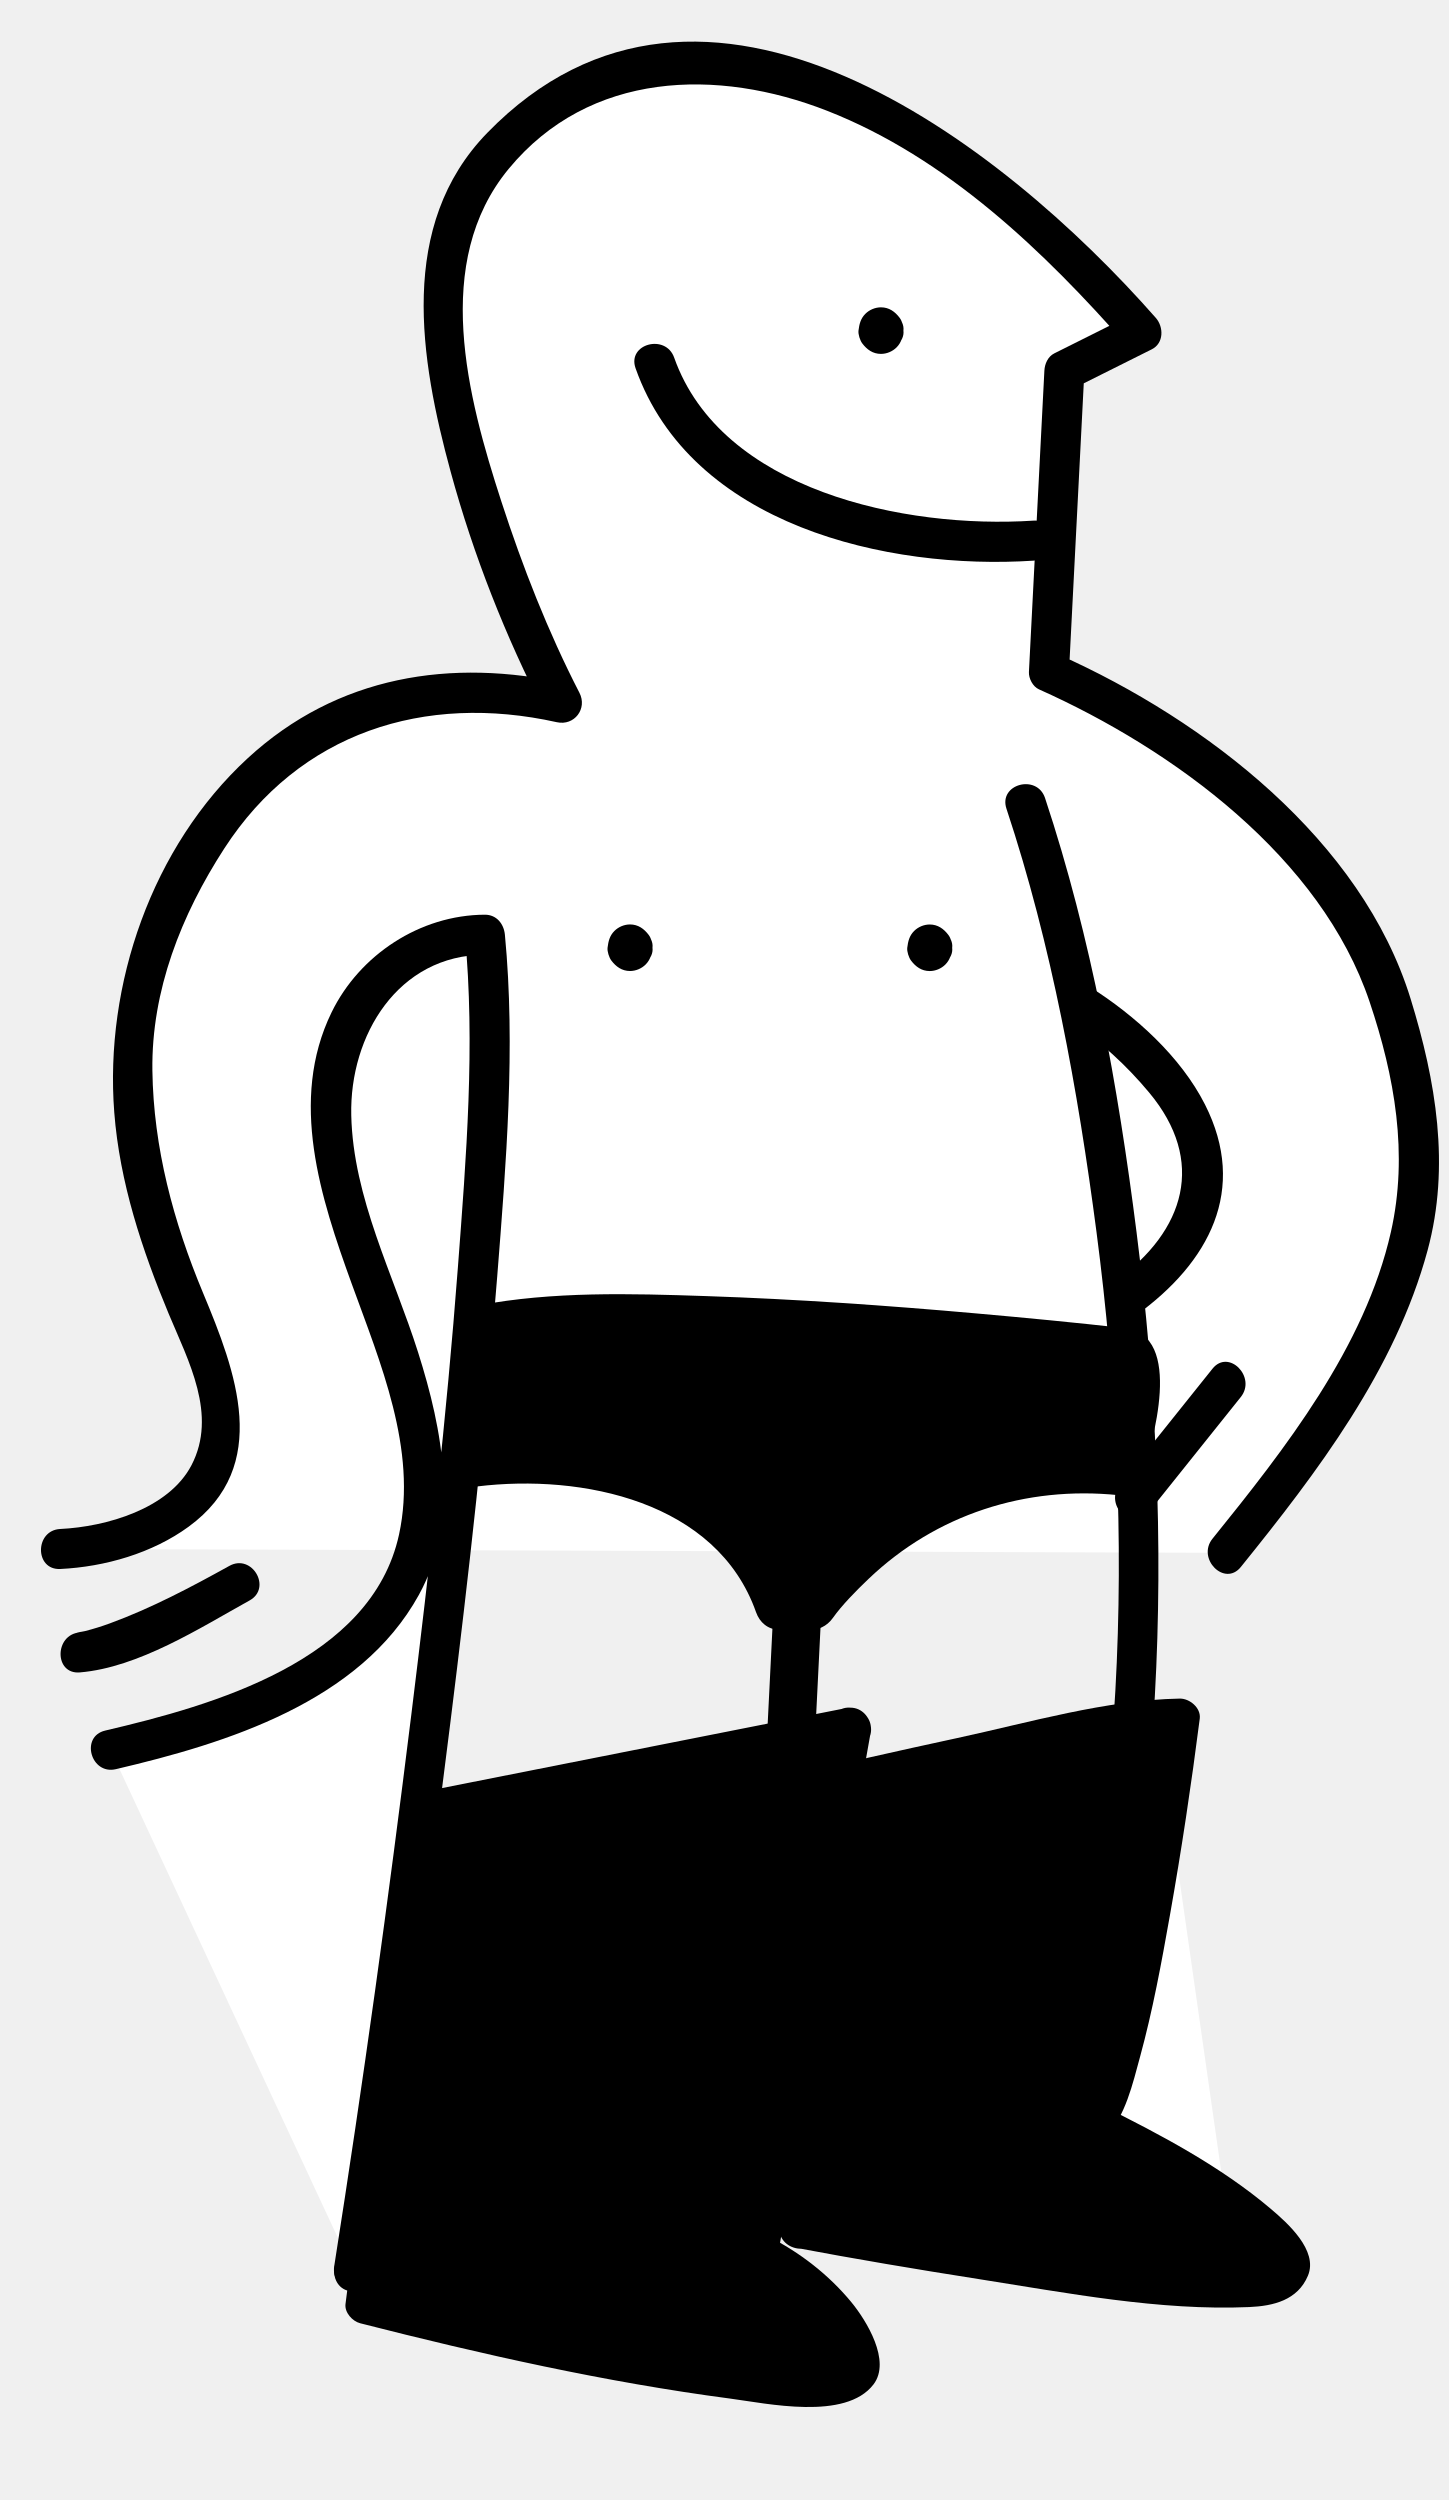
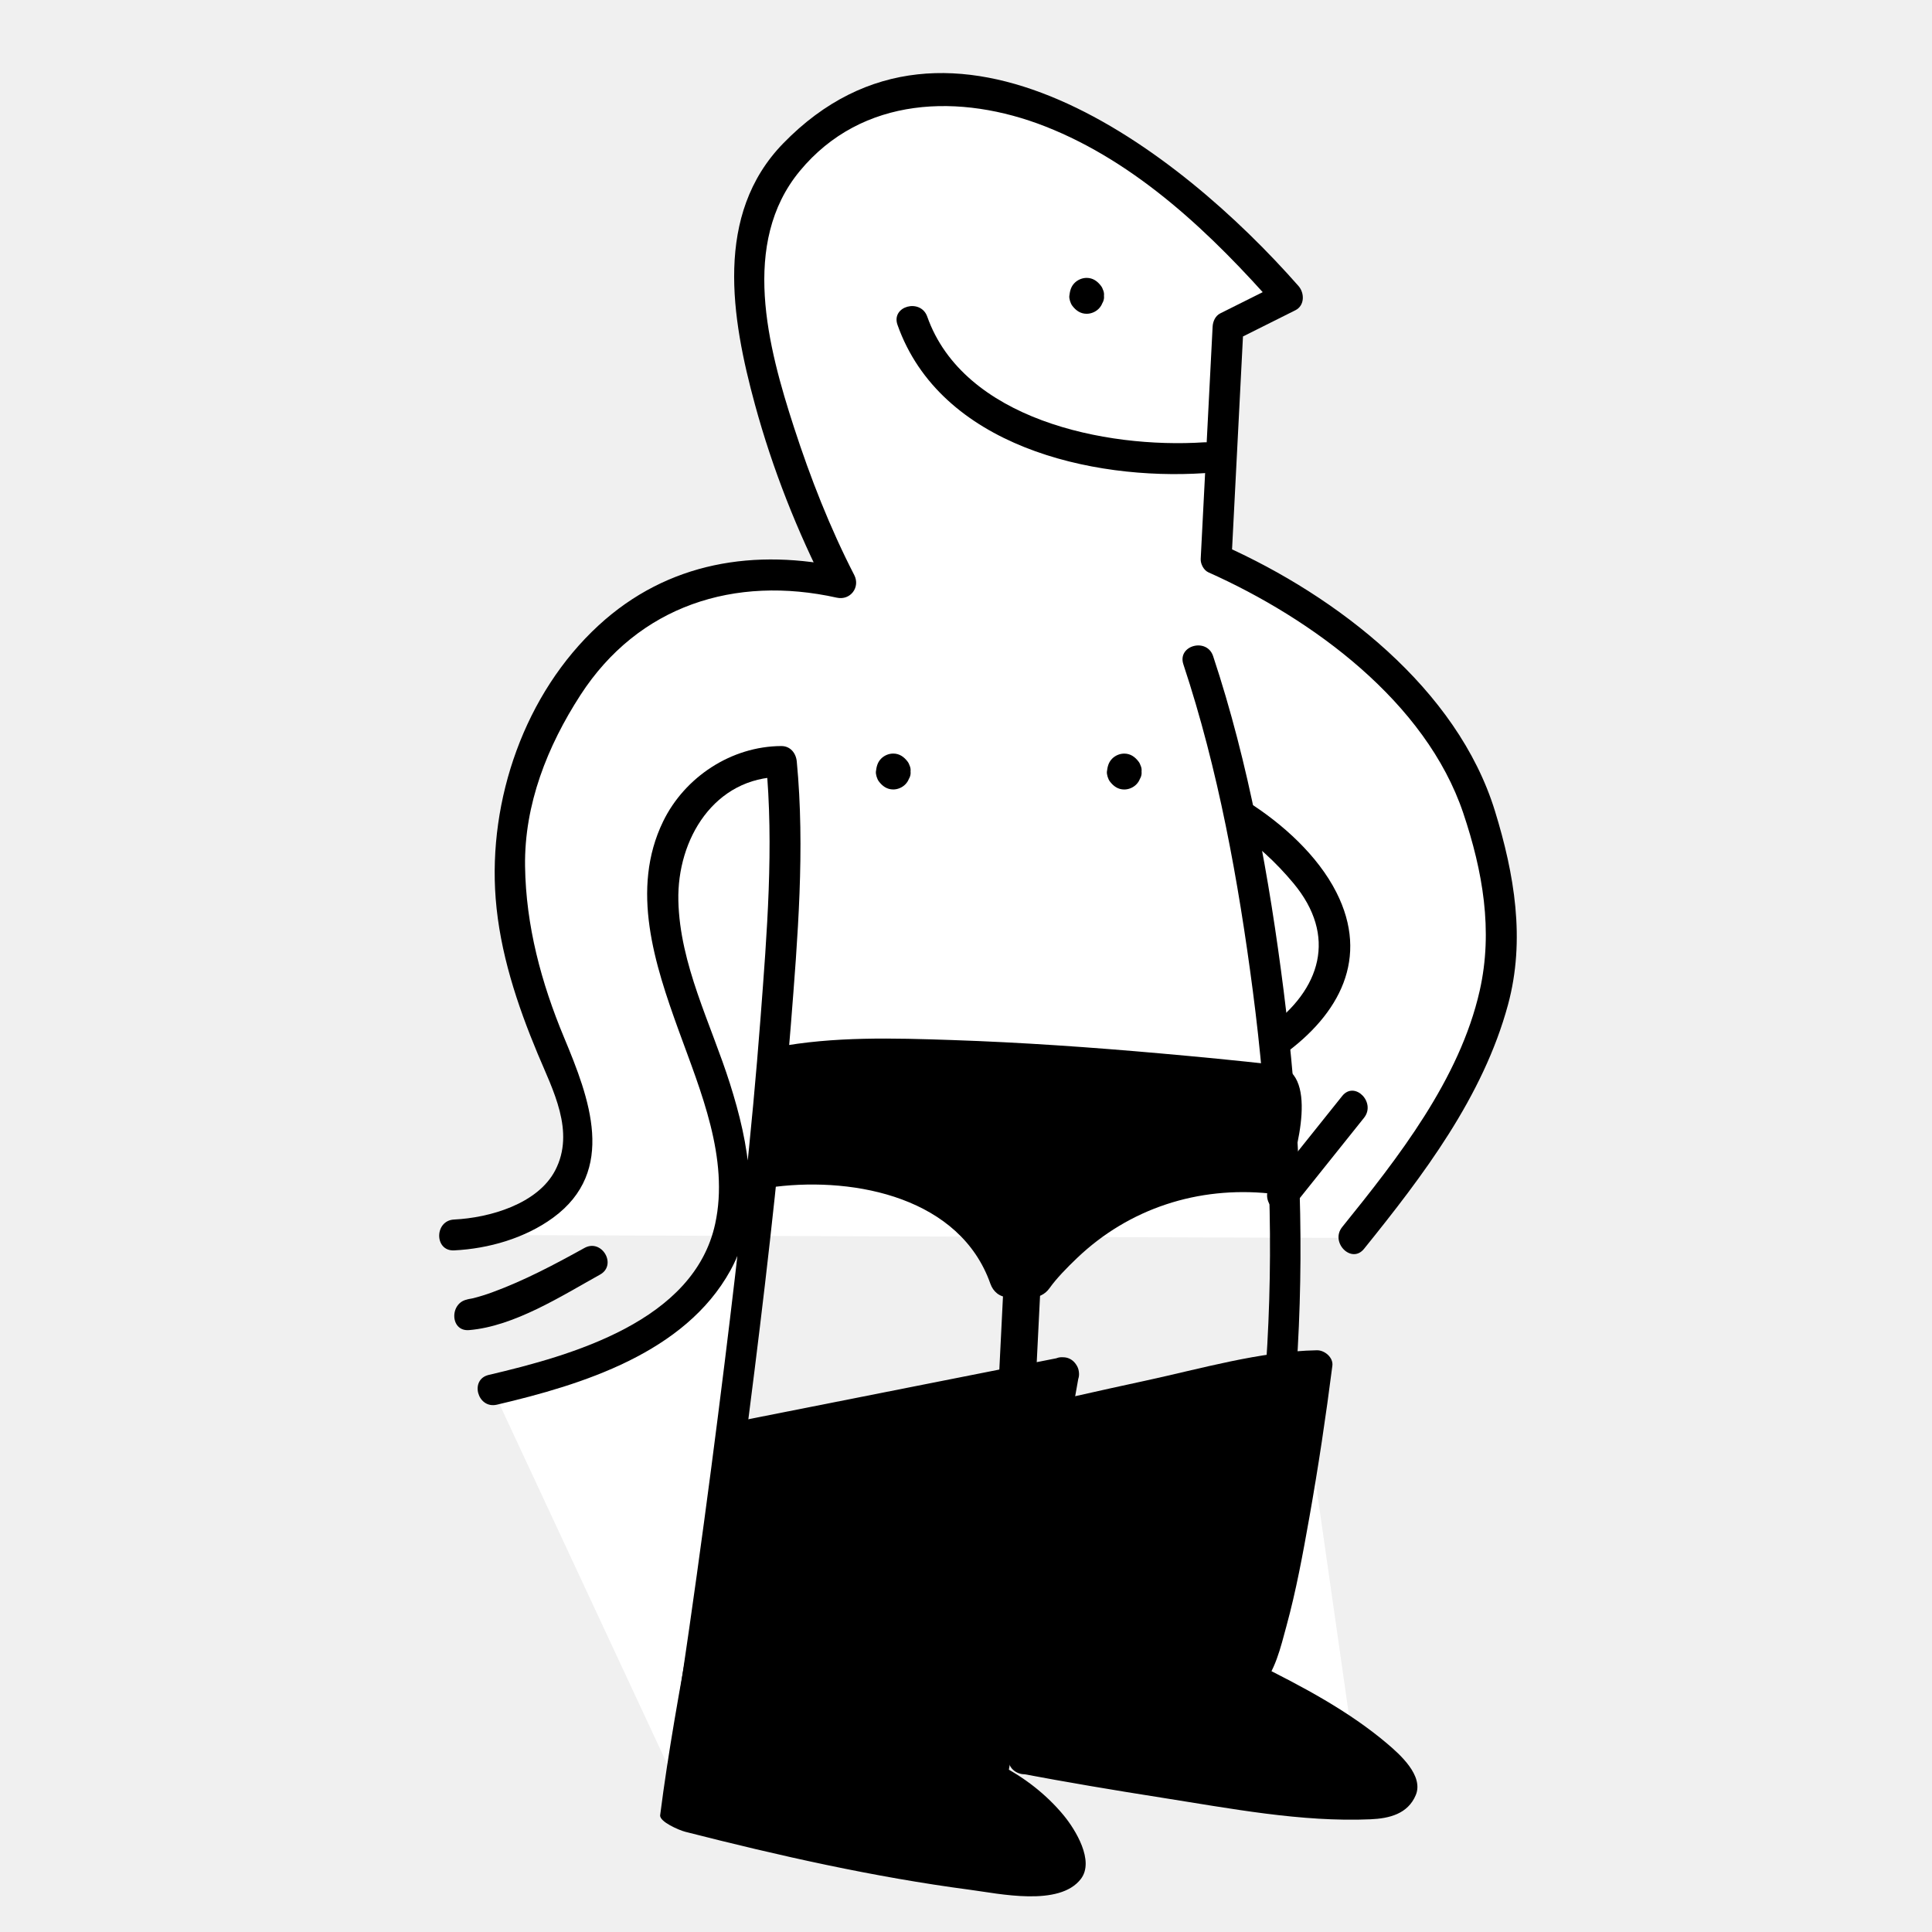
- <svg xmlns="http://www.w3.org/2000/svg" version="1.1" id="Lager_1" x="0px" y="0px" width="180.874px" height="312.245px" viewBox="743.341 236.15 180.874 312.245" enable-background="new 743.341 236.15 180.874 312.245" xml:space="preserve">
+ <svg xmlns="http://www.w3.org/2000/svg" version="1.1" id="Lager_1" x="0px" y="0px" width="600px" height="600px" viewBox="-209.563 -150 600 600" enable-background="new -209.563 -150 600 600" xml:space="preserve">
  <g>
    <g>
-       <path fill="#FFFFFF" d="M750.873,429.614c0,0,28.855-1.255,17.564-26.346c-5.601-12.446-13.1-32.015-5.018-51.437    s23.595-34.163,50.134-27.89c0,0-17.535-33.893-14.476-55.973c1.888-13.625,19.327-28.039,39.567-23.161    c12.239,2.95,27.986,10.616,47.287,32.812l-9.65,4.825l-1.93,37.637c0,0,34.427,15.28,42.462,40.532    c6.755,21.231,7.085,35.821-20.266,69.483" />
+       <path fill="#FFFFFF" d="M-68.544,233.526c0,0,55.304-2.405,33.663-50.495c-10.735-23.854-25.108-61.36-9.618-98.584    S0.724,18.97,51.589,30.993c0,0-33.608-64.96-27.745-107.278c3.619-26.114,37.042-53.74,75.834-44.391    c23.457,5.654,53.638,20.347,90.631,62.888l-18.495,9.248l-3.699,72.135c0,0,65.983,29.286,81.383,77.684    c12.947,40.691,13.579,68.655-38.842,133.171" />
      <g>
-         <path d="M750.873,432.114c5.58-0.271,11.494-1.972,16.024-5.28c10.42-7.609,5.884-19.418,1.796-29.218     c-3.692-8.851-6.186-18.127-6.319-27.756c-0.139-10.001,3.616-19.449,8.974-27.728c9.394-14.516,25.031-19.453,41.541-15.78     c2.187,0.487,3.845-1.688,2.823-3.672c-3.936-7.645-7.1-15.732-9.754-23.9c-4.241-13.054-8.705-29.897,0.927-41.555     c10.093-12.215,26.073-12.604,39.775-7.234c14.926,5.85,27.107,17.564,37.504,29.396c0.169-1.309,0.337-2.618,0.506-3.926     c-3.217,1.608-6.434,3.217-9.65,4.825c-0.802,0.401-1.195,1.312-1.238,2.159c-0.643,12.546-1.287,25.091-1.93,37.637     c-0.041,0.795,0.489,1.824,1.238,2.159c16.841,7.529,35.247,20.99,41.313,39.038c3.138,9.336,4.856,19.017,2.657,28.751     c-3.249,14.38-13.238,27.095-22.28,38.3c-2.005,2.484,1.51,6.046,3.536,3.536c9.552-11.836,19.288-24.627,23.327-39.547     c2.856-10.55,1.039-21.167-2.116-31.408c-6.105-19.818-25.57-34.785-43.913-42.987c0.413,0.72,0.826,1.439,1.238,2.159     c0.643-12.546,1.287-25.091,1.93-37.637c-0.413,0.72-0.826,1.439-1.238,2.159c3.217-1.608,6.434-3.217,9.65-4.825     c1.523-0.762,1.505-2.79,0.506-3.926c-19.179-21.826-56.472-50.906-83.503-23.107c-11.21,11.529-8.401,28.264-4.563,42.348     c2.814,10.329,6.856,20.584,11.761,30.11c0.941-1.224,1.882-2.448,2.823-3.672c-14.557-3.238-28.755-0.982-39.936,9.316     c-11.973,11.027-17.902,28.271-16.67,44.24c0.673,8.717,3.459,17.145,6.804,25.164c2.45,5.872,6.117,12.612,2.838,18.904     c-2.839,5.448-10.644,7.68-16.38,7.959C747.664,427.271,747.648,432.271,750.873,432.114L750.873,432.114z" />
+         <path d="M-68.544,238.318c10.695-0.519,22.029-3.78,30.712-10.12c19.971-14.583,11.277-37.217,3.442-55.999     c-7.076-16.964-11.856-34.742-12.111-53.197c-0.266-19.168,6.93-37.276,17.2-53.144c18.005-27.821,47.975-37.284,79.618-30.244     c4.192,0.933,7.369-3.235,5.411-7.038C48.183,13.924,42.119-1.576,37.033-17.231c-8.128-25.019-16.684-57.301,1.777-79.645     c19.344-23.411,49.972-24.157,76.233-13.865c28.607,11.212,51.953,33.663,71.88,56.341c0.324-2.509,0.646-5.018,0.97-7.525     c-6.166,3.082-12.331,6.166-18.495,9.248c-1.537,0.769-2.29,2.515-2.373,4.138c-1.232,24.046-2.467,48.09-3.699,72.135     c-0.079,1.524,0.937,3.496,2.373,4.138c32.278,14.43,67.555,40.23,79.181,74.82c6.014,17.893,9.307,36.448,5.092,55.104     c-6.227,27.561-25.372,51.93-42.702,73.406c-3.843,4.761,2.894,11.588,6.777,6.777c18.307-22.685,36.967-47.2,44.709-75.796     c5.474-20.22,1.991-40.569-4.056-60.197c-11.701-37.983-49.008-66.669-84.164-82.389c0.792,1.38,1.583,2.758,2.373,4.138     c1.232-24.046,2.467-48.09,3.699-72.135c-0.792,1.38-1.583,2.758-2.373,4.138c6.166-3.082,12.331-6.166,18.495-9.248     c2.919-1.46,2.884-5.347,0.97-7.525c-36.759-41.832-108.235-97.567-160.042-44.287c-21.485,22.097-16.101,54.171-8.745,81.164     c5.393,19.797,13.14,39.451,22.541,57.709c1.804-2.346,3.607-4.692,5.411-7.038c-27.9-6.206-55.112-1.882-76.542,17.855     c-22.948,21.134-34.311,54.184-31.95,84.791c1.29,16.707,6.63,32.86,13.041,48.229c4.696,11.254,11.724,24.172,5.439,36.232     c-5.441,10.442-20.4,14.72-31.394,15.254C-74.694,229.036-74.725,238.619-68.544,238.318L-68.544,238.318z" />
      </g>
    </g>
    <g>
-       <path fill="#FFFFFF" d="M787.496,519.846c0,0,20.266-128.351,16.406-166.953c0,0-20.121-0.097-19.156,24.03    c0.965,24.126,38.624,62.679-27.6,77.783" />
+       <path fill="#FFFFFF" d="M1.648,406.465c0,0,38.842-245.998,31.444-319.983c0,0-38.564-0.186-36.714,46.056    c1.85,46.24,74.027,120.131-52.898,149.079" />
      <g>
-         <path d="M789.907,520.511c3.624-22.971,6.79-46.023,9.669-69.098c2.319-18.584,4.398-37.207,5.87-55.879     c1.11-14.081,2.305-28.533,0.956-42.64c-0.129-1.352-1.039-2.505-2.5-2.5c-8.092,0.03-15.654,5.016-19.152,12.205     c-5.356,11.006-1.358,23.182,2.514,33.878c3.547,9.801,8.222,20.722,5.916,31.332c-3.431,15.784-23.26,21.338-36.699,24.486     c-3.139,0.735-1.807,5.556,1.329,4.821c13.858-3.247,30.463-8.388,37.836-21.748c5.186-9.398,2.987-20.612-0.08-30.293     c-3.07-9.69-8.121-19.295-8.353-29.629c-0.225-9.979,5.839-20.013,16.689-20.053c-0.833-0.833-1.667-1.667-2.5-2.5     c1.316,13.761,0.169,27.828-0.873,41.567c-1.414,18.653-3.518,37.254-5.812,55.817c-2.844,23.013-6.018,45.999-9.632,68.904     C784.588,522.335,789.406,523.689,789.907,520.511L789.907,520.511z" />
+         <path d="M6.269,407.74c6.946-44.026,13.014-88.208,18.532-132.434c4.445-35.618,8.429-71.311,11.25-107.098     c2.127-26.988,4.418-54.687,1.832-81.724c-0.247-2.591-1.991-4.801-4.792-4.792C17.583,81.75,3.09,91.306-3.615,105.085     c-10.265,21.094-2.603,44.431,4.818,64.931c6.798,18.785,15.758,39.716,11.339,60.051c-6.576,30.252-44.58,40.897-70.337,46.93     c-6.016,1.409-3.463,10.649,2.547,9.24c26.56-6.223,58.386-16.076,72.517-41.682c9.94-18.012,5.725-39.505-0.153-58.06     c-5.884-18.572-15.565-36.981-16.009-56.787C0.675,110.582,12.297,91.35,33.092,91.274c-1.597-1.597-3.195-3.195-4.792-4.792     c2.522,26.374,0.324,53.335-1.673,79.668c-2.71,35.75-6.743,71.401-11.139,106.979c-5.451,44.107-11.534,88.162-18.461,132.062     C-3.925,411.236,5.309,413.831,6.269,407.74L6.269,407.74z" />
      </g>
    </g>
    <g>
-       <path fill="#FFFFFF" d="M787.496,519.846" />
+       <path fill="#FFFFFF" d="M1.648,406.465" />
      <g>
-         <path d="M787.496,522.346c3.224,0,3.224-5,0-5S784.272,522.346,787.496,522.346L787.496,522.346z" />
+         <path d="M1.648,411.257c6.179,0,6.179-9.583,0-9.583S-4.531,411.257,1.648,411.257L1.648,411.257z" />
      </g>
    </g>
    <g>
-       <path fill="#FFFFFF" d="M871.455,336.487c0,0,28.951,86.854,3.86,167.918l21.231,7.72" />
+       <path fill="#FFFFFF" d="M162.565,55.039c0,0,55.488,166.465,7.398,321.832l40.691,14.796" />
      <g>
-         <path d="M869.044,337.152c5.657,17.046,8.927,35.138,11.25,52.895c4.952,37.86,3.785,77.002-7.39,113.693     c-0.421,1.382,0.494,2.62,1.746,3.075c7.077,2.573,14.154,5.147,21.231,7.72c3.037,1.104,4.334-3.729,1.329-4.821     c-7.077-2.573-14.154-5.147-21.231-7.72c0.582,1.025,1.164,2.05,1.746,3.075c11.322-37.175,12.43-76.668,7.568-115.023     c-2.307-18.2-5.633-36.763-11.429-54.225C872.855,332.778,868.026,334.083,869.044,337.152L869.044,337.152z" />
+         <path d="M157.944,56.313c10.842,32.67,17.11,67.346,21.562,101.379c9.491,72.563,7.254,147.582-14.164,217.905     c-0.807,2.649,0.947,5.022,3.346,5.894c13.564,4.931,27.128,9.865,40.691,14.796c5.821,2.116,8.307-7.147,2.547-9.24     c-13.564-4.931-27.128-9.865-40.691-14.796c1.115,1.965,2.231,3.929,3.346,5.894c21.7-71.25,23.823-146.942,14.505-220.454     c-4.422-34.882-10.796-70.46-21.905-103.928C165.248,47.93,155.993,50.431,157.944,56.313L157.944,56.313z" />
      </g>
    </g>
    <g>
-       <path d="M849.669,451.9l-52.823,10.455l-7.852,61.555c0,0,62.559,15.983,61.629,7.697c-0.929-8.285-12.624-13.984-12.624-13.984    L849.669,451.9z" />
+       <path d="M120.809,276.24L19.569,296.278L4.519,414.254c0,0,119.901,30.633,118.118,14.752    c-1.781-15.879-24.195-26.802-24.195-26.802L120.809,276.24z" />
      <g>
-         <path d="M849.004,449.489c-17.608,3.485-35.215,6.97-52.823,10.455c-1.179,0.233-1.701,1.354-1.835,2.411     c-2.617,20.518-5.234,41.037-7.852,61.555c-0.136,1.07,0.862,2.162,1.835,2.411c15.191,3.874,30.611,7.352,46.161,9.401     c4.669,0.615,14.462,2.788,17.946-1.76c2.243-2.928-0.896-8.001-2.753-10.261c-2.798-3.407-6.469-6.268-10.423-8.237     c0.383,0.941,0.766,1.882,1.149,2.823c3.89-21.908,7.78-43.815,11.67-65.723c0.56-3.152-4.258-4.5-4.821-1.329     c-3.89,21.908-7.78,43.815-11.669,65.723c-0.188,1.058,0.089,2.296,1.149,2.823c2.936,1.461,5.587,3.431,7.914,5.731     c0.94,0.928,1.683,1.995,2.374,3.113c0.626,1.011,0.754,3.542,1.24,2.624c0.362-0.683-0.395-0.005-1.299,0.109     c-6.805,0.862-14.221-0.796-20.891-1.944c-12.232-2.106-24.391-4.848-36.417-7.915c0.612,0.804,1.224,1.607,1.835,2.411     c2.617-20.518,5.234-41.037,7.852-61.555c-0.612,0.804-1.224,1.607-1.835,2.411c17.608-3.485,35.215-6.97,52.823-10.455     C853.495,453.685,852.153,448.866,849.004,449.489z" />
+         <path d="M119.535,271.619c-33.748,6.679-67.493,13.359-101.241,20.038c-2.26,0.447-3.26,2.595-3.517,4.621     C9.761,335.603,0.472,374.389-4.545,413.714c-0.261,2.051,5.925,4.684,7.79,5.161c29.115,7.425,58.669,14.091,88.472,18.018     c8.949,1.179,27.718,5.344,34.395-3.373c4.299-5.612-1.717-15.335-5.276-19.666c-5.363-6.53-12.399-12.013-19.977-15.787     c0.734,1.804,1.468,3.607,2.202,5.411c7.456-41.989,14.911-83.976,22.367-125.965c1.073-6.041-8.161-8.625-9.24-2.547     c-7.456,41.989-14.911,83.976-22.365,125.965c-0.36,2.028,0.171,4.4,2.202,5.411c5.627,2.8,10.708,6.576,15.168,10.984     c1.802,1.779,3.226,3.824,4.55,5.966c1.2,1.938,1.445,6.789,2.377,5.029c0.694-1.309-0.757-0.01-2.49,0.209     c-13.042,1.652-27.256-1.526-40.04-3.726c-23.444-4.036-46.748-9.292-69.797-15.17c1.173,1.541,2.346,3.08,3.517,4.621     c5.016-39.325,10.032-78.652,15.049-117.977c-1.173,1.541-2.346,3.08-3.517,4.621c33.748-6.679,67.493-13.359,101.241-20.038     C128.142,279.661,125.57,270.425,119.535,271.619z" />
      </g>
    </g>
    <g>
-       <path d="M843.144,514.436l-1.978-53.732c0,0,41.824-9.904,49.522-9.904c0,0-5.798,45.595-11.009,50.467    c0,0,32.958,16.291,22.71,20.055C894.647,524.166,843.144,514.436,843.144,514.436l0.016,0.181" />
+       <path d="M108.304,396.096l-3.791-102.983c0,0,80.16-18.982,94.914-18.982c0,0-11.112,87.388-21.1,96.725    c0,0,63.167,31.223,43.526,38.438C207.014,414.745,108.304,396.096,108.304,396.096l0.031,0.347" />
      <g>
-         <path d="M845.644,514.436c-0.659-17.911-1.318-35.821-1.978-53.732c-0.612,0.804-1.224,1.607-1.835,2.411     c7.1-1.68,14.219-3.284,21.348-4.838c8.868-1.933,18.38-4.81,27.509-4.977c-0.833-0.833-1.667-1.667-2.5-2.5     c-0.949,7.43-2.098,14.839-3.37,22.22c-0.93,5.394-1.968,10.773-3.245,16.096c-0.736,3.069-1.374,7.991-3.662,10.383     c-1.052,1.1-0.977,3.191,0.506,3.926c5.992,2.972,11.875,6.285,17.379,10.088c1.534,1.06,2.987,2.212,4.344,3.491     c0.555,0.523,1.056,1.083,1.476,1.717c0.607,0.917-0.09,0.388,0.448-0.009c-2.047,1.509-6.67,0.608-8.972,0.474     c-16.509-0.957-33.05-4.102-49.283-7.163c-1.46-0.275-3.323,0.673-3.165,2.411c0.005,0.06,0.011,0.12,0.016,0.181     c0.289,3.184,5.292,3.212,5,0C845.655,514.556,845.649,514.496,845.644,514.436c-1.055,0.804-2.11,1.607-3.165,2.411     c7.667,1.446,15.363,2.743,23.07,3.951c11.028,1.729,22.609,3.985,33.817,3.5c3.05-0.132,6.054-0.871,7.333-3.917     c1.328-3.161-2.606-6.627-4.626-8.34c-6.244-5.295-13.823-9.308-21.133-12.932c0.169,1.309,0.337,2.618,0.506,3.926     c2.467-2.579,3.371-6.658,4.283-9.985c1.588-5.798,2.676-11.742,3.727-17.656c1.45-8.161,2.682-16.371,3.732-24.594     c0.171-1.338-1.266-2.523-2.5-2.5c-9.239,0.17-18.808,2.991-27.784,4.927c-7.483,1.614-14.952,3.304-22.402,5.066     c-1.048,0.248-1.875,1.335-1.835,2.411c0.659,17.911,1.318,35.821,1.978,53.732C840.762,517.65,845.763,517.662,845.644,514.436     L845.644,514.436z" />
+         <path d="M113.095,396.096c-1.263-34.328-2.526-68.655-3.791-102.983c-1.173,1.541-2.346,3.08-3.517,4.621     c13.608-3.22,27.252-6.294,40.916-9.273c16.996-3.705,35.227-9.219,52.724-9.539c-1.597-1.597-3.195-3.195-4.792-4.792     c-1.819,14.24-4.021,28.44-6.459,42.587c-1.782,10.338-3.772,20.648-6.219,30.85c-1.411,5.882-2.633,15.316-7.019,19.9     c-2.016,2.108-1.873,6.116,0.97,7.525c11.484,5.696,22.76,12.046,33.309,19.335c2.94,2.032,5.725,4.24,8.326,6.691     c1.064,1.002,2.024,2.076,2.829,3.291c1.163,1.758-0.172,0.744,0.859-0.017c-3.923,2.892-12.784,1.165-17.196,0.908     c-31.641-1.834-63.344-7.862-94.456-13.729c-2.798-0.527-6.369,1.29-6.066,4.621c0.01,0.115,0.021,0.23,0.031,0.347     c0.554,6.102,10.143,6.156,9.583,0C113.116,396.326,113.105,396.211,113.095,396.096c-2.022,1.541-4.044,3.08-6.066,4.621     c14.695,2.771,29.445,5.257,44.216,7.572c21.136,3.314,43.333,7.638,64.814,6.708c5.846-0.253,11.603-1.669,14.054-7.507     c2.545-6.058-4.995-12.701-8.866-15.984c-11.967-10.148-26.493-17.84-40.504-24.786c0.324,2.509,0.646,5.018,0.97,7.525     c4.728-4.943,6.461-12.761,8.209-19.137c3.044-11.112,5.129-22.505,7.143-33.84c2.779-15.641,5.14-31.377,7.153-47.137     c0.328-2.564-2.426-4.836-4.792-4.792c-17.708,0.326-36.048,5.733-53.251,9.443c-14.342,3.093-28.657,6.332-42.936,9.71     c-2.009,0.475-3.594,2.559-3.517,4.621c1.263,34.328,2.526,68.655,3.791,102.983     C103.738,402.256,113.323,402.279,113.095,396.096L113.095,396.096z" />
      </g>
    </g>
    <g>
-       <line fill="none" x1="896.546" y1="408.866" x2="884.966" y2="423.342" />
+       <line fill="none" x1="210.654" y1="193.76" x2="188.46" y2="221.505" />
      <g>
-         <path d="M894.779,407.098c-3.86,4.825-7.72,9.65-11.581,14.476c-1.993,2.491,1.521,6.053,3.536,3.536     c3.86-4.825,7.72-9.65,11.581-14.476C900.307,408.143,896.793,404.58,894.779,407.098L894.779,407.098z" />
+         <path d="M207.267,190.372c-7.398,9.248-14.796,18.495-22.196,27.745c-3.82,4.774,2.915,11.601,6.777,6.777     c7.398-9.248,14.796-18.495,22.196-27.745C217.862,192.375,211.127,185.546,207.267,190.372L207.267,190.372z" />
      </g>
    </g>
    <g>
      <g>
-         <path d="M876.949,363.737c3.75,2.369,7.085,5.476,9.918,8.87c7.129,8.542,4.499,17.25-4.128,23.484     c-2.587,1.869-0.095,6.21,2.524,4.317c9.082-6.563,13.972-15.66,8.575-26.31c-3.032-5.984-8.742-11.127-14.365-14.679     C876.737,357.693,874.231,362.021,876.949,363.737L876.949,363.737z" />
+         <path d="M173.094,107.266c7.187,4.54,13.579,10.495,19.009,17c13.663,16.372,8.623,33.061-7.912,45.01     c-4.958,3.582-0.182,11.902,4.838,8.274c17.407-12.579,26.779-30.014,16.435-50.426c-5.811-11.469-16.755-21.326-27.532-28.134     C172.688,95.682,167.885,103.977,173.094,107.266L173.094,107.266z" />
      </g>
    </g>
    <g>
      <g>
-         <path d="M822.722,282.145c6.946,19.636,31.431,25.227,49.698,24.031c3.2-0.209,3.221-5.211,0-5     c-16.14,1.057-39.011-3.779-44.877-20.361C826.476,277.797,821.644,279.097,822.722,282.145L822.722,282.145z" />
+         <path d="M69.163-49.114c13.313,37.634,60.241,48.35,95.251,46.058c6.133-0.401,6.173-9.987,0-9.583     c-30.934,2.026-74.769-7.243-86.011-39.024C76.358-57.447,67.097-54.955,69.163-49.114L69.163-49.114z" />
      </g>
    </g>
    <g>
-       <ellipse fill="#FFFFFF" cx="853.372" cy="277.443" rx="0.306" ry="0.408" />
+       <ellipse fill="#FFFFFF" cx="127.907" cy="-58.125" rx="0.586" ry="0.782" />
      <g>
-         <path d="M851.178,277.443c0.072-0.311,0.144-0.622,0.216-0.932c0.299-0.299,0.598-0.598,0.897-0.897     c0.139-0.058,0.278-0.116,0.416-0.173c0.443,0,0.886,0,1.329,0c0.139,0.058,0.278,0.116,0.416,0.173     c0.299,0.299,0.598,0.598,0.897,0.897c0.288,0.622,0.288,1.243,0,1.865c-0.299,0.299-0.598,0.598-0.897,0.897     c-0.139,0.058-0.278,0.116-0.416,0.173c-0.443,0-0.886,0-1.329,0c-0.139-0.058-0.278-0.116-0.416-0.173     c-0.299-0.299-0.598-0.598-0.897-0.897C851.322,278.064,851.25,277.754,851.178,277.443c0.084,0.691,0.22,1.256,0.732,1.768     c0.467,0.467,1.107,0.732,1.768,0.732c1.239,0,2.664-1.144,2.5-2.5c-0.068-0.566-0.109-1.114-0.467-1.591     c-0.584-0.778-1.328-1.317-2.339-1.317c-0.719,0-1.441,0.303-1.949,0.811c-0.596,0.596-0.76,1.293-0.858,2.097     c-0.056,0.46,0.192,1.225,0.467,1.591c0.584,0.778,1.328,1.317,2.339,1.317c0.719,0,1.441-0.303,1.949-0.811     c0.596-0.596,0.76-1.293,0.857-2.097c0.164-1.356-1.261-2.5-2.5-2.5c-0.66,0-1.301,0.266-1.768,0.732     C851.399,276.187,851.262,276.752,851.178,277.443z" />
+         <path d="M123.702-58.126c0.138-0.596,0.276-1.192,0.414-1.786c0.573-0.573,1.146-1.146,1.719-1.719     c0.266-0.111,0.533-0.222,0.797-0.332c0.849,0,1.698,0,2.547,0c0.266,0.111,0.533,0.222,0.797,0.332     c0.573,0.573,1.146,1.146,1.719,1.719c0.552,1.192,0.552,2.382,0,3.574c-0.573,0.573-1.146,1.146-1.719,1.719     c-0.266,0.111-0.533,0.222-0.797,0.332c-0.849,0-1.698,0-2.547,0c-0.266-0.111-0.533-0.222-0.797-0.332     c-0.573-0.573-1.146-1.146-1.719-1.719C123.978-56.935,123.84-57.529,123.702-58.126c0.161,1.324,0.422,2.407,1.403,3.389     c0.895,0.895,2.122,1.403,3.389,1.403c2.375,0,5.106-2.193,4.792-4.792c-0.13-1.085-0.209-2.135-0.895-3.049     c-1.119-1.491-2.545-2.524-4.483-2.524c-1.378,0-2.762,0.581-3.735,1.554c-1.142,1.142-1.457,2.478-1.644,4.019     c-0.107,0.882,0.368,2.348,0.895,3.049c1.119,1.491,2.545,2.524,4.483,2.524c1.378,0,2.762-0.581,3.735-1.554     c1.142-1.142,1.457-2.478,1.643-4.019c0.314-2.599-2.417-4.792-4.792-4.792c-1.265,0-2.494,0.51-3.389,1.403     C124.125-60.533,123.863-59.45,123.702-58.126z" />
      </g>
    </g>
  </g>
  <g>
    <g>
-       <path d="M753.307,445.032c7.344-0.614,15.002-5.55,21.212-8.992c2.82-1.563,0.299-5.882-2.524-4.317    c-4.831,2.677-9.744,5.281-14.939,7.185c-1.015,0.372-2.049,0.694-3.097,0.961c-0.409,0.104-1.59,0.242-0.653,0.163    C750.118,440.298,750.092,445.301,753.307,445.032L753.307,445.032z" />
+       <path d="M-63.879,263.076c14.076-1.177,28.753-10.637,40.655-17.234c5.405-2.996,0.573-11.273-4.838-8.274    c-9.259,5.131-18.675,10.122-28.632,13.771c-1.945,0.713-3.927,1.33-5.936,1.842c-0.784,0.199-3.047,0.464-1.252,0.312    C-69.991,254.003-70.04,263.592-63.879,263.076L-63.879,263.076z" />
    </g>
  </g>
  <g>
-     <path d="M802.955,418.802c0,0,30.592-3.858,37.705,17.905l4.052,0.096c0,0,13.565-19.88,38.296-16.913   c0,0,3.957-11.87,0.989-14.838c0,0-60.342-6.924-80.126-2.968C803.871,402.084,800.977,414.845,802.955,418.802z" />
+     <path d="M31.277,212.804c0,0,58.633-7.394,72.266,34.317l7.766,0.184c0,0,25.999-38.102,73.398-32.416   c0,0,7.584-22.75,1.896-28.439c0,0-115.652-13.271-153.57-5.688C33.033,180.762,27.486,205.22,31.277,212.804z" />
    <g>
-       <path d="M802.955,421.802c13.095-1.594,29.927,1.852,34.812,15.702c0.457,1.296,1.481,2.169,2.893,2.202    c2.379,0.056,5.147,0.731,6.713-1.49c1.102-1.562,2.885-3.375,4.458-4.875c8.448-8.051,19.622-11.629,31.176-10.451    c1.354,0.138,2.508-1.026,2.893-2.202c1.397-4.267,5.397-17.809-2.093-18.657c-6.139-0.696-12.292-1.283-18.446-1.83    c-11.263-1.001-22.551-1.793-33.853-2.173c-9.411-0.316-19.139-0.602-28.436,1.163c-0.966,0.183-1.885,1.151-2.095,2.095    c-1.224,5.491-3.072,12.892-0.916,18.313c1.412,3.55,7.217,2.004,5.786-1.595c-1.765-4.439-0.089-10.613,0.916-15.122    c-0.698,0.698-1.397,1.397-2.095,2.095c15.044-2.856,31.542-0.947,46.684,0.107c10.896,0.758,21.791,1.726,32.644,2.968    c-0.863-0.495-1.727-0.991-2.59-1.486c2.235,2.922-0.251,9.346-1.292,12.526c0.964-0.734,1.929-1.468,2.893-2.202    c-15.543-1.585-31.884,5.387-40.886,18.399c0.863-0.495,1.727-0.991,2.59-1.486c-1.351-0.032-2.701-0.064-4.052-0.096    c0.964,0.734,1.929,1.468,2.893,2.202c-5.808-16.465-24.527-22.064-40.598-20.107C799.165,416.263,799.12,422.269,802.955,421.802    z" />
+       <path d="M31.277,218.554c25.098-3.055,57.358,3.55,66.721,30.095c0.876,2.484,2.838,4.157,5.545,4.22    c4.56,0.107,9.865,1.401,12.866-2.856c2.112-2.994,5.529-6.469,8.544-9.343c16.191-15.431,37.608-22.288,59.752-20.03    c2.595,0.264,4.807-1.966,5.545-4.22c2.678-8.178,10.344-34.133-4.011-35.758c-11.766-1.334-23.559-2.459-35.354-3.507    c-21.587-1.919-43.221-3.436-64.883-4.165c-18.037-0.606-36.682-1.154-54.501,2.229c-1.851,0.351-3.613,2.206-4.015,4.015    c-2.346,10.524-5.888,24.709-1.756,35.099c2.706,6.804,13.832,3.841,11.089-3.057c-3.383-8.508-0.171-20.341,1.756-28.983    c-1.338,1.338-2.677,2.678-4.015,4.015c28.833-5.474,60.454-1.815,89.475,0.205c20.883,1.453,41.765,3.308,62.566,5.688    c-1.654-0.949-3.31-1.899-4.964-2.848c4.284,5.6-0.481,17.913-2.476,24.007c1.848-1.407,3.697-2.814,5.545-4.22    c-29.79-3.038-61.109,10.325-78.362,35.264c1.654-0.949,3.31-1.899,4.964-2.848c-2.589-0.061-5.177-0.123-7.766-0.184    c1.848,1.407,3.697,2.814,5.545,4.22c-11.132-31.557-47.009-42.288-77.81-38.537C24.013,207.938,23.927,219.449,31.277,218.554z" />
    </g>
  </g>
  <g>
-     <ellipse fill="#FFFFFF" cx="822.031" cy="354.519" rx="0.306" ry="0.408" />
+     <ellipse fill="#FFFFFF" cx="67.838" cy="89.599" rx="0.586" ry="0.782" />
    <g>
-       <path d="M819.837,354.519c0.072-0.311,0.144-0.622,0.216-0.932c0.299-0.299,0.598-0.598,0.897-0.897    c0.139-0.058,0.278-0.116,0.416-0.173c0.443,0,0.886,0,1.329,0c0.139,0.058,0.278,0.116,0.416,0.173    c0.299,0.299,0.598,0.598,0.897,0.897c0.288,0.622,0.288,1.243,0,1.865c-0.299,0.299-0.598,0.598-0.897,0.897    c-0.139,0.058-0.278,0.116-0.416,0.173c-0.443,0-0.886,0-1.329,0c-0.139-0.058-0.278-0.116-0.416-0.173    c-0.299-0.299-0.598-0.598-0.897-0.897C819.981,355.141,819.909,354.83,819.837,354.519c0.084,0.691,0.22,1.256,0.732,1.768    c0.467,0.467,1.107,0.732,1.768,0.732c1.239,0,2.664-1.144,2.5-2.5c-0.068-0.566-0.109-1.114-0.467-1.591    c-0.584-0.778-1.328-1.317-2.339-1.317c-0.719,0-1.441,0.303-1.949,0.811c-0.596,0.596-0.76,1.293-0.858,2.097    c-0.056,0.46,0.192,1.225,0.467,1.591c0.584,0.778,1.328,1.317,2.339,1.317c0.719,0,1.441-0.303,1.948-0.811    c0.596-0.596,0.76-1.293,0.858-2.097c0.164-1.356-1.261-2.5-2.5-2.5c-0.66,0-1.301,0.266-1.768,0.732    C820.057,353.263,819.92,353.828,819.837,354.519z" />
+       <path d="M63.633,89.599c0.138-0.596,0.276-1.192,0.414-1.786c0.573-0.573,1.146-1.146,1.719-1.719    c0.266-0.111,0.533-0.222,0.797-0.332c0.849,0,1.698,0,2.547,0c0.266,0.111,0.533,0.222,0.797,0.332    c0.573,0.573,1.146,1.146,1.719,1.719c0.552,1.192,0.552,2.382,0,3.574c-0.573,0.573-1.146,1.146-1.719,1.719    c-0.266,0.111-0.533,0.222-0.797,0.332c-0.849,0-1.698,0-2.547,0c-0.266-0.111-0.533-0.222-0.797-0.332    c-0.573-0.573-1.146-1.146-1.719-1.719C63.909,90.791,63.771,90.195,63.633,89.599c0.161,1.324,0.422,2.407,1.403,3.389    c0.895,0.895,2.122,1.403,3.389,1.403c2.375,0,5.106-2.193,4.792-4.792c-0.13-1.085-0.209-2.135-0.895-3.049    c-1.119-1.491-2.545-2.524-4.483-2.524c-1.378,0-2.762,0.581-3.735,1.554c-1.142,1.142-1.457,2.478-1.644,4.019    c-0.107,0.882,0.368,2.348,0.895,3.049c1.119,1.491,2.545,2.524,4.483,2.524c1.378,0,2.762-0.581,3.734-1.554    c1.142-1.142,1.457-2.478,1.644-4.019c0.314-2.599-2.417-4.792-4.792-4.792c-1.265,0-2.494,0.51-3.389,1.403    C64.055,87.191,63.792,88.274,63.633,89.599z" />
    </g>
  </g>
  <g>
-     <ellipse fill="#FFFFFF" cx="859.461" cy="354.525" rx="0.306" ry="0.408" />
+     <ellipse fill="#FFFFFF" cx="139.577" cy="89.61" rx="0.586" ry="0.782" />
    <g>
-       <path d="M857.267,354.525c0.072-0.311,0.144-0.622,0.216-0.932c0.299-0.299,0.598-0.598,0.897-0.897    c0.139-0.058,0.278-0.116,0.416-0.173c0.443,0,0.886,0,1.329,0c0.139,0.058,0.278,0.116,0.416,0.173    c0.299,0.299,0.598,0.598,0.897,0.897c0.288,0.622,0.288,1.243,0,1.865c-0.299,0.299-0.598,0.598-0.897,0.897    c-0.139,0.058-0.278,0.116-0.416,0.173c-0.443,0-0.886,0-1.329,0c-0.139-0.058-0.278-0.116-0.416-0.173    c-0.299-0.299-0.598-0.598-0.897-0.897C857.411,355.147,857.339,354.836,857.267,354.525c0.084,0.691,0.22,1.256,0.732,1.768    c0.467,0.467,1.107,0.732,1.768,0.732c1.239,0,2.664-1.144,2.5-2.5c-0.068-0.566-0.109-1.114-0.467-1.591    c-0.584-0.778-1.328-1.317-2.339-1.317c-0.719,0-1.441,0.303-1.948,0.811c-0.596,0.596-0.76,1.293-0.858,2.097    c-0.056,0.46,0.192,1.225,0.467,1.591c0.584,0.778,1.328,1.317,2.339,1.317c0.719,0,1.441-0.303,1.949-0.811    c0.596-0.596,0.76-1.293,0.858-2.097c0.164-1.356-1.261-2.5-2.5-2.5c-0.66,0-1.301,0.266-1.768,0.732    C857.487,353.27,857.351,353.834,857.267,354.525z" />
+       <path d="M135.372,89.61c0.138-0.596,0.276-1.192,0.414-1.786c0.573-0.573,1.146-1.146,1.719-1.719    c0.266-0.111,0.533-0.222,0.797-0.332c0.849,0,1.698,0,2.547,0c0.266,0.111,0.533,0.222,0.797,0.332    c0.573,0.573,1.146,1.146,1.719,1.719c0.552,1.192,0.552,2.382,0,3.574c-0.573,0.573-1.146,1.146-1.719,1.719    c-0.266,0.111-0.533,0.222-0.797,0.332c-0.849,0-1.698,0-2.547,0c-0.266-0.111-0.533-0.222-0.797-0.332    c-0.573-0.573-1.146-1.146-1.719-1.719C135.648,90.802,135.51,90.206,135.372,89.61c0.161,1.324,0.422,2.407,1.403,3.389    c0.895,0.895,2.122,1.403,3.389,1.403c2.375,0,5.106-2.193,4.792-4.792c-0.13-1.085-0.209-2.135-0.895-3.049    c-1.119-1.491-2.545-2.524-4.483-2.524c-1.378,0-2.762,0.581-3.734,1.554c-1.142,1.142-1.457,2.478-1.644,4.019    c-0.107,0.882,0.368,2.348,0.895,3.049c1.119,1.491,2.545,2.524,4.483,2.524c1.378,0,2.762-0.581,3.735-1.554    c1.142-1.142,1.457-2.478,1.644-4.019c0.314-2.599-2.417-4.792-4.792-4.792c-1.265,0-2.494,0.51-3.389,1.403    C135.793,87.205,135.533,88.286,135.372,89.61z" />
    </g>
  </g>
  <g>
-     <line fill="none" x1="842.882" y1="438.205" x2="842.035" y2="455.228" />
+     <line fill="none" x1="107.801" y1="249.992" x2="106.178" y2="282.618" />
    <g>
-       <path d="M839.882,438.205c-0.283,5.674-0.565,11.349-0.848,17.023c-0.193,3.869,5.808,3.85,6,0    c0.283-5.674,0.565-11.349,0.848-17.023C846.075,434.336,840.074,434.354,839.882,438.205L839.882,438.205z" />
+       <path d="M102.052,249.992c-0.542,10.875-1.083,21.752-1.625,32.626c-0.37,7.415,11.132,7.379,11.5,0    c0.542-10.875,1.083-21.752,1.625-32.626C113.921,242.576,102.42,242.611,102.052,249.992L102.052,249.992z" />
    </g>
  </g>
</svg>
